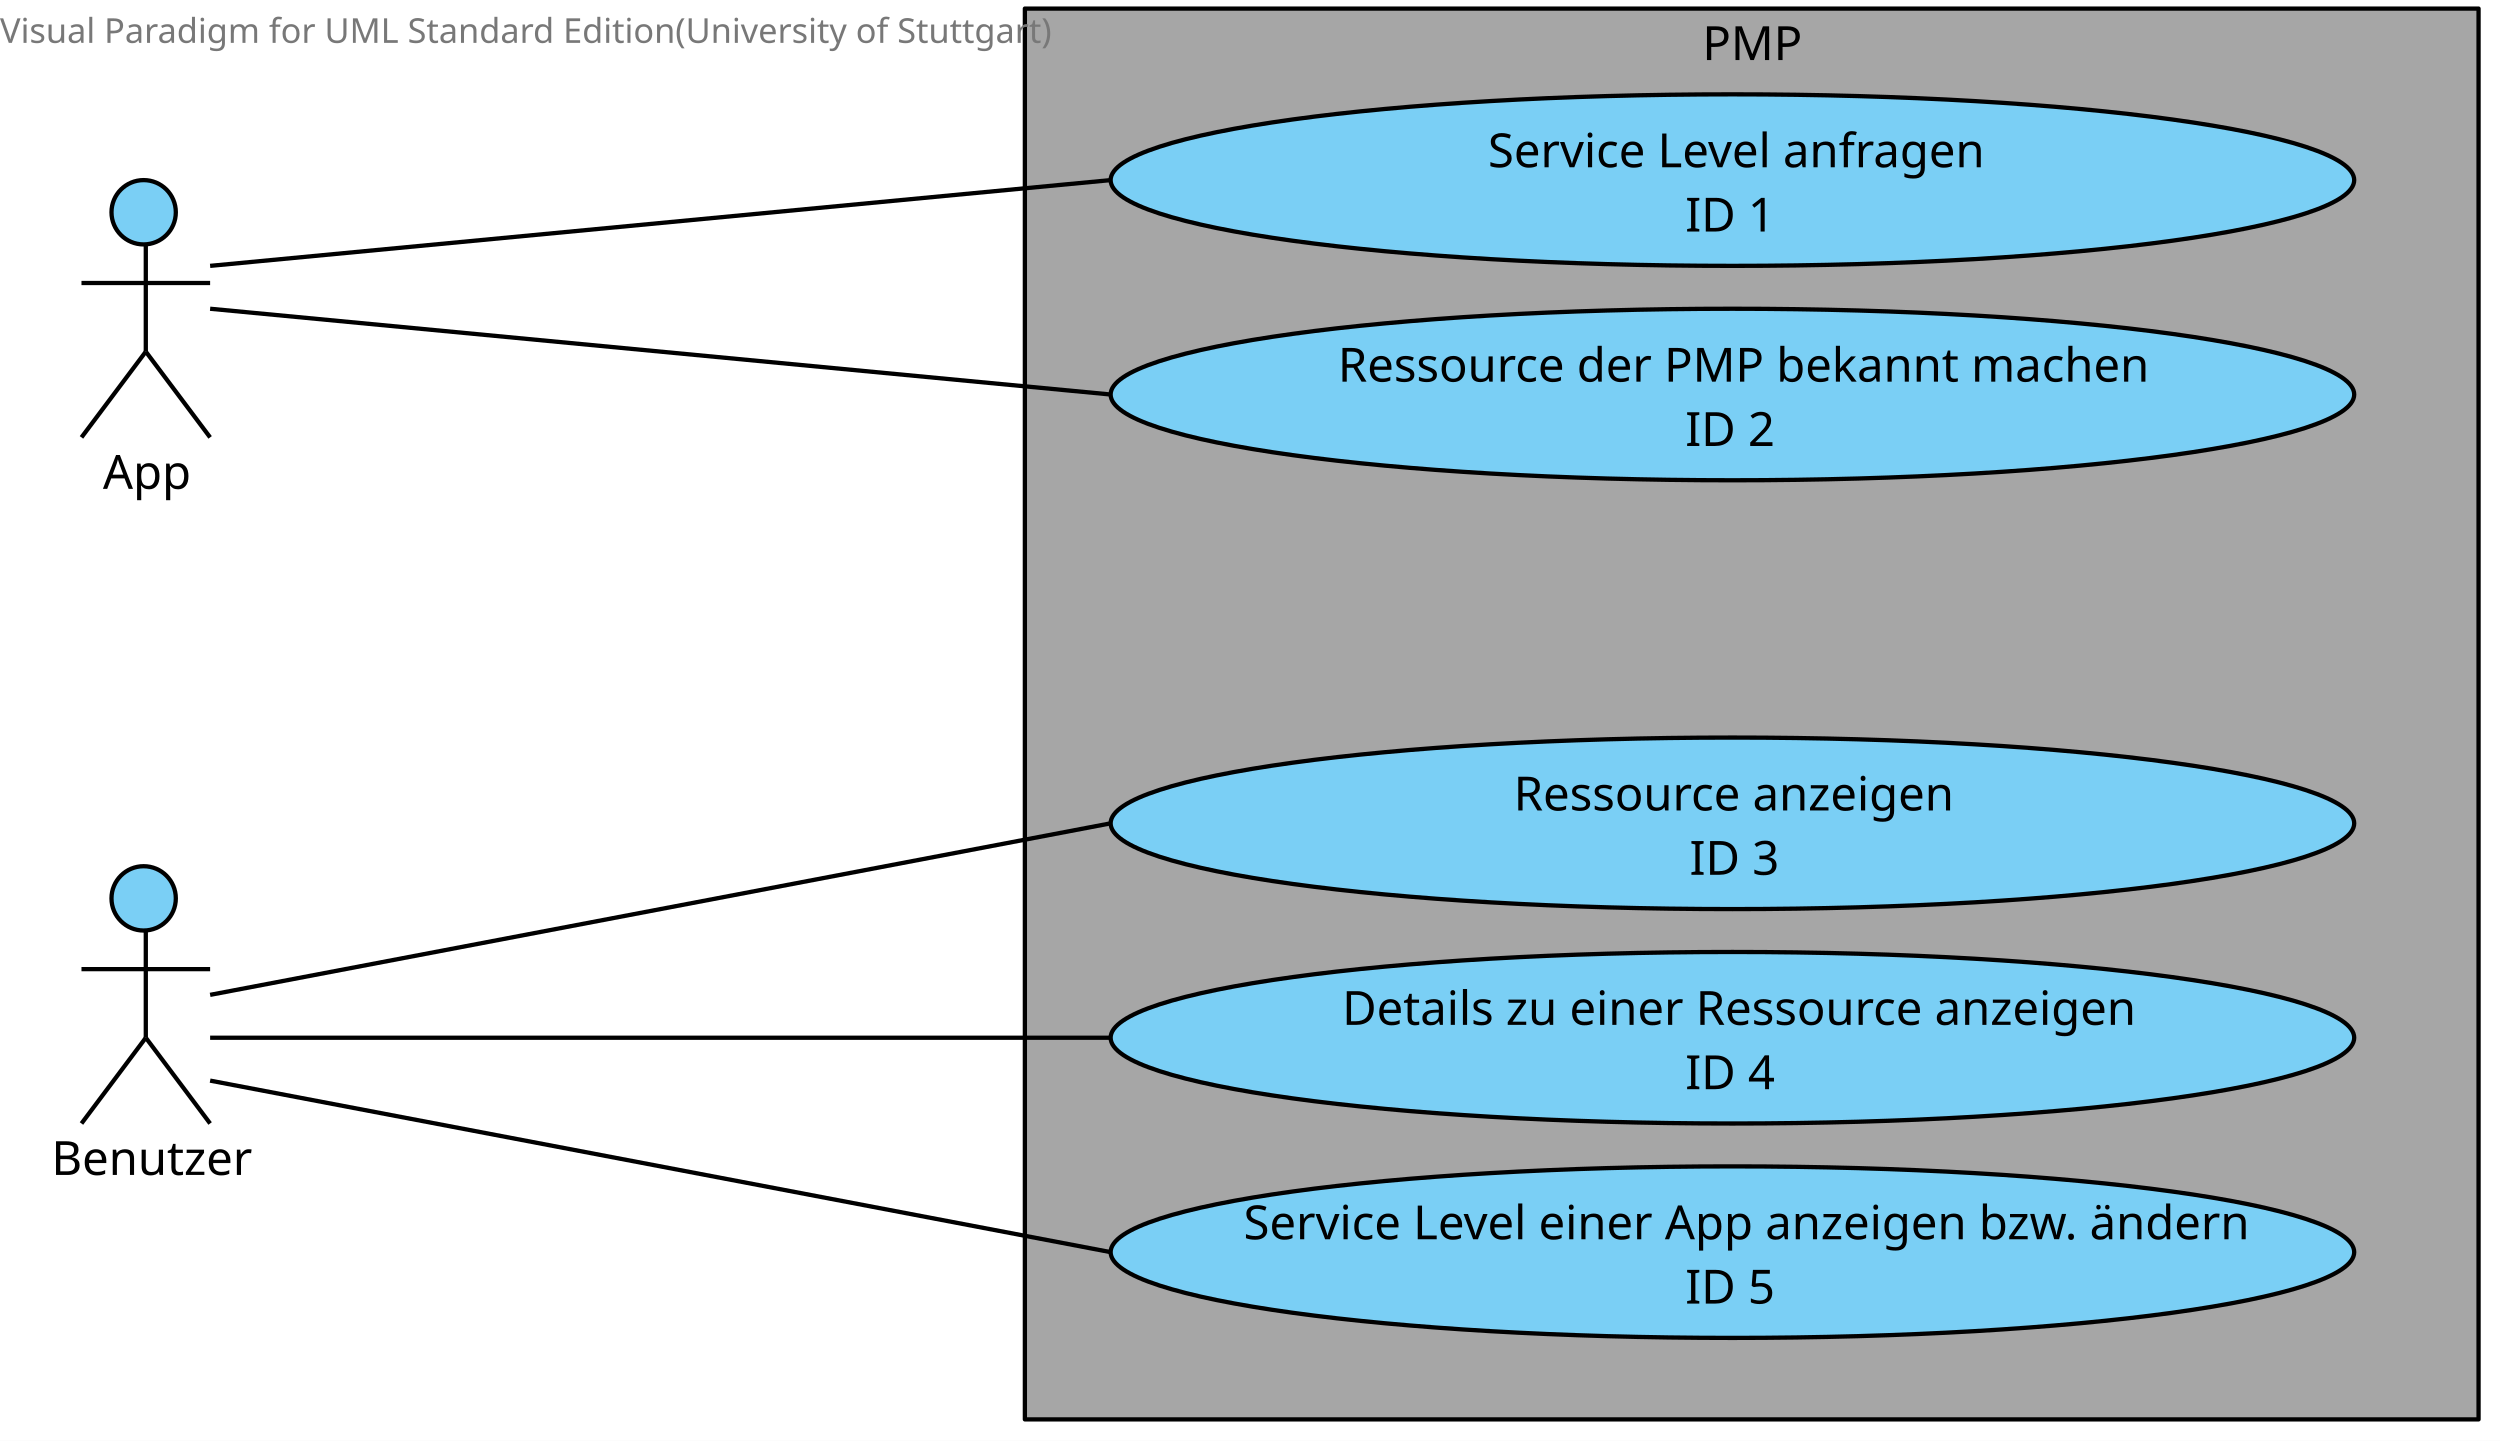
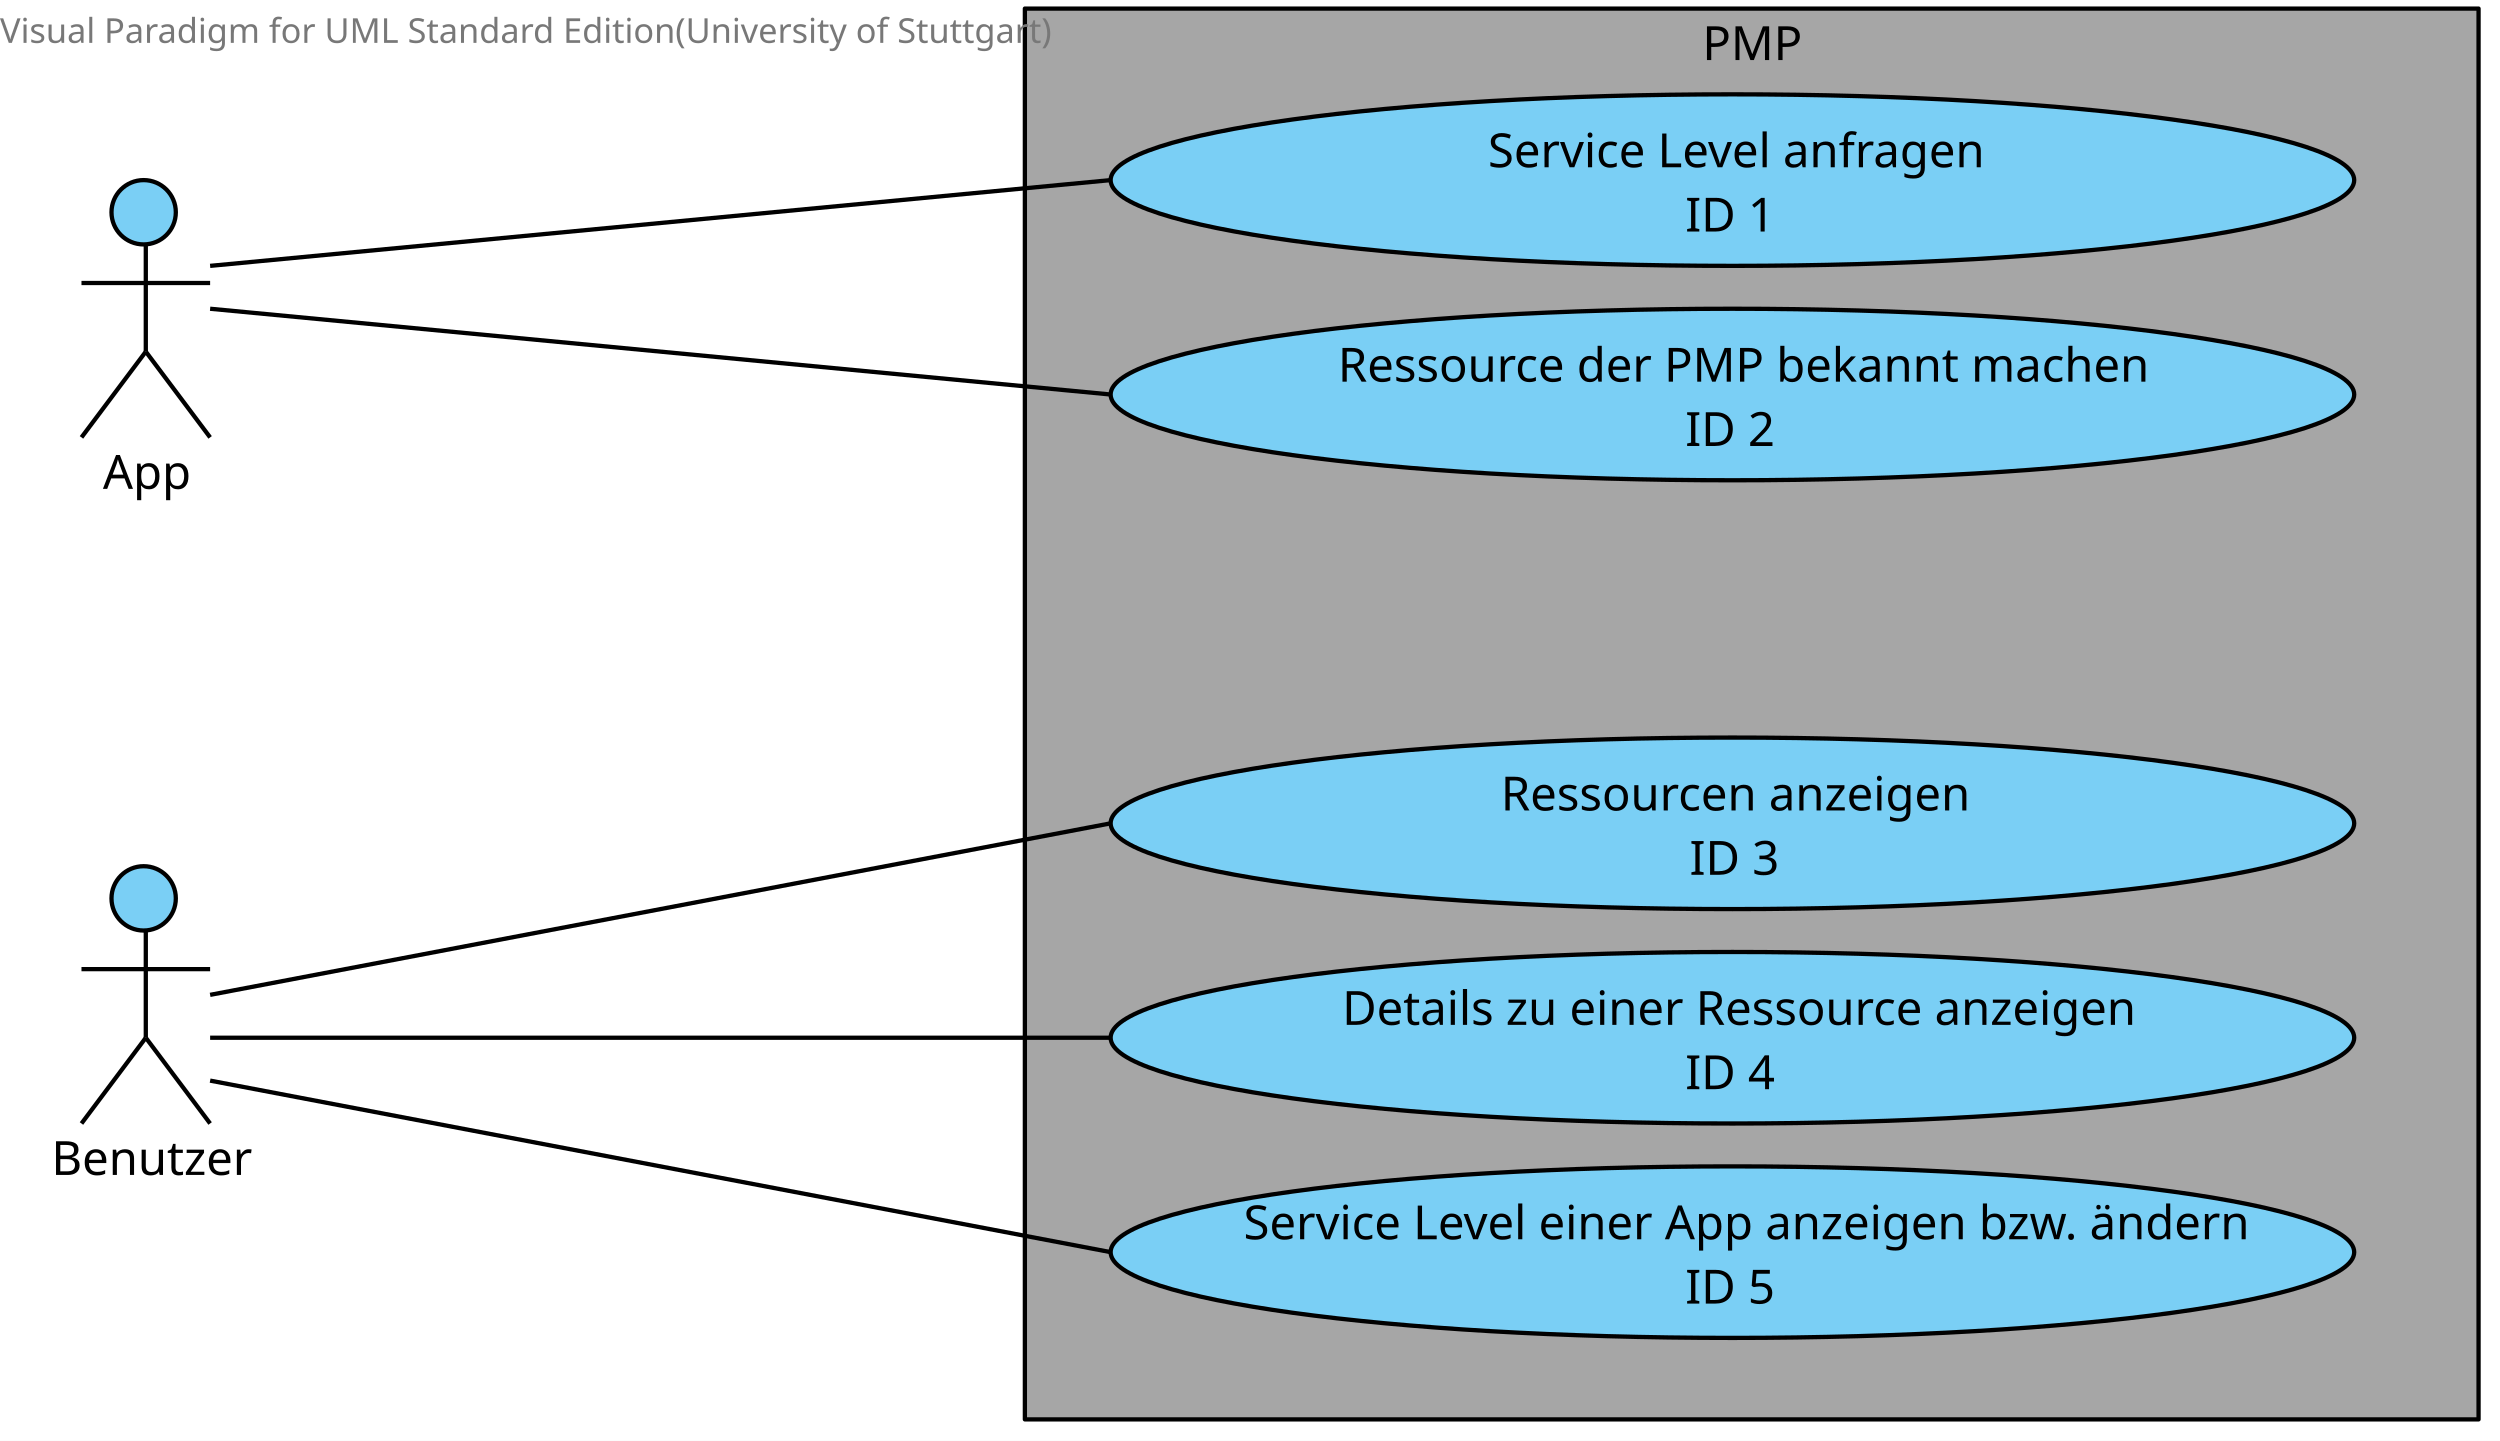
<svg xmlns="http://www.w3.org/2000/svg" fill-opacity="0" color-rendering="auto" color-interpolation="auto" stroke="rgb(0,0,0)" text-rendering="auto" stroke-linecap="square" width="583" stroke-miterlimit="10" stroke-opacity="0" shape-rendering="auto" fill="rgb(0,0,0)" stroke-dasharray="none" font-weight="normal" stroke-width="1" height="336" font-family="'Dialog'" font-style="normal" stroke-linejoin="miter" font-size="12" stroke-dashoffset="0" image-rendering="auto">
  <defs id="genericDefs" />
  <g>
    <defs id="defs1">
      <clipPath clipPathUnits="userSpaceOnUse" id="clipPath1">
        <path d="M-7 -7 L351 -7 L351 341 L-7 341 L-7 -7 Z" />
      </clipPath>
      <clipPath clipPathUnits="userSpaceOnUse" id="clipPath2">
        <path d="M-7 -7 L41 -7 L41 71 L-7 71 L-7 -7 Z" />
      </clipPath>
      <clipPath clipPathUnits="userSpaceOnUse" id="clipPath3">
        <path d="M-7 -7 L301 -7 L301 51 L-7 51 L-7 -7 Z" />
      </clipPath>
      <clipPath clipPathUnits="userSpaceOnUse" id="clipPath4">
        <path d="M-290 -40 L580 -40 L580 80 L-290 80 L-290 -40 Z" />
      </clipPath>
      <clipPath clipPathUnits="userSpaceOnUse" id="clipPath5">
        <path d="M-340 -15 L680 -15 L680 30 L-340 30 L-340 -15 Z" />
      </clipPath>
      <clipPath clipPathUnits="userSpaceOnUse" id="clipPath6">
        <path d="M-40 -15 L80 -15 L80 30 L-40 30 L-40 -15 Z" />
      </clipPath>
      <clipPath clipPathUnits="userSpaceOnUse" id="clipPath7">
        <path d="M-64 -15 L128 -15 L128 30 L-64 30 L-64 -15 Z" />
      </clipPath>
      <clipPath clipPathUnits="userSpaceOnUse" id="clipPath8">
        <path d="M0 0 L314 0 L314 144 L0 144 L0 0 Z" />
      </clipPath>
      <clipPath clipPathUnits="userSpaceOnUse" id="clipPath9">
        <path d="M0 0 L314 0 L314 124 L0 124 L0 0 Z" />
      </clipPath>
      <clipPath clipPathUnits="userSpaceOnUse" id="clipPath10">
        <path d="M0 0 L314 0 L314 104 L0 104 L0 0 Z" />
      </clipPath>
    </defs>
    <g fill="white" text-rendering="geometricPrecision" fill-opacity="1" stroke-opacity="1" stroke="white">
      <rect x="0" width="583" height="336" y="0" stroke="none" />
    </g>
    <g font-size="11" transform="translate(239,2)" fill-opacity="0.702" fill="rgb(128,128,128)" text-rendering="geometricPrecision" font-family="sans-serif" stroke="rgb(128,128,128)" stroke-opacity="0.702">
      <rect x="0" width="339" height="329" y="0" clip-path="url(#clipPath1)" stroke="none" />
    </g>
    <g font-size="11" stroke-linecap="butt" transform="translate(239,2)" fill-opacity="1" fill="black" text-rendering="geometricPrecision" font-family="sans-serif" stroke-linejoin="round" stroke="black" stroke-opacity="1" stroke-miterlimit="0">
      <rect fill="none" x="0" width="339" height="329" y="0" clip-path="url(#clipPath1)" />
    </g>
    <g font-size="11" transform="translate(19,202)" fill-opacity="1" fill="rgb(122,207,245)" text-rendering="geometricPrecision" font-family="sans-serif" stroke="rgb(122,207,245)" stroke-opacity="1">
      <circle r="7.5" clip-path="url(#clipPath2)" cx="14.5" cy="7.5" stroke="none" />
    </g>
    <g font-size="11" stroke-linecap="butt" transform="translate(19,202)" fill-opacity="1" fill="black" text-rendering="geometricPrecision" font-family="sans-serif" stroke-linejoin="round" stroke="black" stroke-opacity="1" stroke-miterlimit="0">
      <circle fill="none" r="7.5" clip-path="url(#clipPath2)" cx="14.5" cy="7.5" />
      <line y2="40" fill="none" x1="15" clip-path="url(#clipPath2)" x2="15" y1="15" />
      <line y2="24" fill="none" x1="0" clip-path="url(#clipPath2)" x2="30" y1="24" />
      <line y2="60" fill="none" x1="15" clip-path="url(#clipPath2)" x2="0" y1="40" />
      <line y2="60" fill="none" x1="15" clip-path="url(#clipPath2)" x2="30" y1="40" />
    </g>
    <g font-size="11" transform="translate(19,42)" fill-opacity="1" fill="rgb(122,207,245)" text-rendering="geometricPrecision" font-family="sans-serif" stroke="rgb(122,207,245)" stroke-opacity="1">
      <circle r="7.5" clip-path="url(#clipPath2)" cx="14.5" cy="7.5" stroke="none" />
    </g>
    <g font-size="11" stroke-linecap="butt" transform="translate(19,42)" fill-opacity="1" fill="black" text-rendering="geometricPrecision" font-family="sans-serif" stroke-linejoin="round" stroke="black" stroke-opacity="1" stroke-miterlimit="0">
      <circle fill="none" r="7.5" clip-path="url(#clipPath2)" cx="14.5" cy="7.5" />
      <line y2="40" fill="none" x1="15" clip-path="url(#clipPath2)" x2="15" y1="15" />
      <line y2="24" fill="none" x1="0" clip-path="url(#clipPath2)" x2="30" y1="24" />
      <line y2="60" fill="none" x1="15" clip-path="url(#clipPath2)" x2="0" y1="40" />
      <line y2="60" fill="none" x1="15" clip-path="url(#clipPath2)" x2="30" y1="40" />
    </g>
    <g font-size="11" transform="translate(259,272)" fill-opacity="1" fill="rgb(122,207,245)" text-rendering="geometricPrecision" font-family="sans-serif" stroke="rgb(122,207,245)" stroke-opacity="1">
      <ellipse rx="145" ry="20" clip-path="url(#clipPath3)" cx="145" cy="20" stroke="none" />
    </g>
    <g font-size="11" stroke-linecap="butt" transform="translate(259,272)" fill-opacity="1" fill="black" text-rendering="geometricPrecision" font-family="sans-serif" stroke-linejoin="round" stroke="black" stroke-opacity="1" stroke-miterlimit="0">
      <ellipse rx="145" fill="none" ry="20" clip-path="url(#clipPath3)" cx="145" cy="20" />
    </g>
    <g font-size="11" transform="translate(259,172)" fill-opacity="1" fill="rgb(122,207,245)" text-rendering="geometricPrecision" font-family="sans-serif" stroke="rgb(122,207,245)" stroke-opacity="1">
      <ellipse rx="145" ry="20" clip-path="url(#clipPath3)" cx="145" cy="20" stroke="none" />
    </g>
    <g font-size="11" stroke-linecap="butt" transform="translate(259,172)" fill-opacity="1" fill="black" text-rendering="geometricPrecision" font-family="sans-serif" stroke-linejoin="round" stroke="black" stroke-opacity="1" stroke-miterlimit="0">
      <ellipse rx="145" fill="none" ry="20" clip-path="url(#clipPath3)" cx="145" cy="20" />
    </g>
    <g font-size="11" transform="translate(259,22)" fill-opacity="1" fill="rgb(122,207,245)" text-rendering="geometricPrecision" font-family="sans-serif" stroke="rgb(122,207,245)" stroke-opacity="1">
      <ellipse rx="145" ry="20" clip-path="url(#clipPath3)" cx="145" cy="20" stroke="none" />
    </g>
    <g font-size="11" stroke-linecap="butt" transform="translate(259,22)" fill-opacity="1" fill="black" text-rendering="geometricPrecision" font-family="sans-serif" stroke-linejoin="round" stroke="black" stroke-opacity="1" stroke-miterlimit="0">
      <ellipse rx="145" fill="none" ry="20" clip-path="url(#clipPath3)" cx="145" cy="20" />
    </g>
    <g font-size="11" transform="translate(259,72)" fill-opacity="1" fill="rgb(122,207,245)" text-rendering="geometricPrecision" font-family="sans-serif" stroke="rgb(122,207,245)" stroke-opacity="1">
      <ellipse rx="145" ry="20" clip-path="url(#clipPath3)" cx="145" cy="20" stroke="none" />
    </g>
    <g font-size="11" stroke-linecap="butt" transform="translate(259,72)" fill-opacity="1" fill="black" text-rendering="geometricPrecision" font-family="sans-serif" stroke-linejoin="round" stroke="black" stroke-opacity="1" stroke-miterlimit="0">
      <ellipse rx="145" fill="none" ry="20" clip-path="url(#clipPath3)" cx="145" cy="20" />
    </g>
    <g font-size="11" transform="translate(259,222)" fill-opacity="1" fill="rgb(122,207,245)" text-rendering="geometricPrecision" font-family="sans-serif" stroke="rgb(122,207,245)" stroke-opacity="1">
      <ellipse rx="145" ry="20" clip-path="url(#clipPath3)" cx="145" cy="20" stroke="none" />
    </g>
    <g font-size="11" stroke-linecap="butt" transform="translate(259,222)" fill-opacity="1" fill="black" text-rendering="geometricPrecision" font-family="sans-serif" stroke-linejoin="round" stroke="black" stroke-opacity="1" stroke-miterlimit="0">
      <ellipse rx="145" fill="none" ry="20" clip-path="url(#clipPath3)" cx="145" cy="20" />
    </g>
    <g font-size="11" transform="translate(259,222)" fill-opacity="1" fill="black" text-rendering="geometricPrecision" font-family="sans-serif" stroke="black" stroke-opacity="1">
      <text x="54" xml:space="preserve" y="17" clip-path="url(#clipPath4)" stroke="none">Details zu einer Ressource anzeigen</text>
      <text x="134" xml:space="preserve" y="32" clip-path="url(#clipPath4)" stroke="none">ID 4</text>
    </g>
    <g font-size="11" transform="translate(239,2)" fill-opacity="1" fill="black" text-rendering="geometricPrecision" font-family="sans-serif" stroke="black" stroke-opacity="1">
      <text x="158" xml:space="preserve" y="12" clip-path="url(#clipPath5)" stroke="none">PMP</text>
    </g>
    <g font-size="11" transform="translate(259,72)" fill-opacity="1" fill="black" text-rendering="geometricPrecision" font-family="sans-serif" stroke="black" stroke-opacity="1">
      <text x="53" xml:space="preserve" y="17" clip-path="url(#clipPath4)" stroke="none">Ressource der PMP bekannt machen</text>
      <text x="134" xml:space="preserve" y="32" clip-path="url(#clipPath4)" stroke="none">ID 2</text>
    </g>
    <g font-size="11" transform="translate(14,102)" fill-opacity="1" fill="black" text-rendering="geometricPrecision" font-family="sans-serif" stroke="black" stroke-opacity="1">
      <text x="10" xml:space="preserve" y="12" clip-path="url(#clipPath6)" stroke="none">App</text>
    </g>
    <g font-size="11" transform="translate(259,22)" fill-opacity="1" fill="black" text-rendering="geometricPrecision" font-family="sans-serif" stroke="black" stroke-opacity="1">
      <text x="88" xml:space="preserve" y="17" clip-path="url(#clipPath4)" stroke="none">Service Level anfragen</text>
      <text x="134" xml:space="preserve" y="32" clip-path="url(#clipPath4)" stroke="none">ID 1</text>
    </g>
    <g font-size="11" transform="translate(259,172)" fill-opacity="1" fill="black" text-rendering="geometricPrecision" font-family="sans-serif" stroke="black" stroke-opacity="1">
-       <text x="94" xml:space="preserve" y="17" clip-path="url(#clipPath4)" stroke="none">Ressource anzeigen</text>
+       <text x="91" xml:space="preserve" y="17" clip-path="url(#clipPath4)" stroke="none">Ressourcen anzeigen</text>
      <text x="135" xml:space="preserve" y="32" clip-path="url(#clipPath4)" stroke="none">ID 3</text>
    </g>
    <g font-size="11" transform="translate(259,272)" fill-opacity="1" fill="black" text-rendering="geometricPrecision" font-family="sans-serif" stroke="black" stroke-opacity="1">
      <text x="31" xml:space="preserve" y="17" clip-path="url(#clipPath4)" stroke="none">Service Level einer App anzeigen bzw. ändern</text>
      <text x="134" xml:space="preserve" y="32" clip-path="url(#clipPath4)" stroke="none">ID 5</text>
    </g>
    <g font-size="11" transform="translate(2,262)" fill-opacity="1" fill="black" text-rendering="geometricPrecision" font-family="sans-serif" stroke="black" stroke-opacity="1">
      <text x="10" xml:space="preserve" y="12" clip-path="url(#clipPath7)" stroke="none">Benutzer</text>
    </g>
    <g font-size="11" stroke-linecap="butt" transform="translate(-1,142)" fill-opacity="1" fill="black" text-rendering="geometricPrecision" font-family="sans-serif" stroke-linejoin="round" stroke="black" stroke-opacity="1">
      <line y2="50" fill="none" x1="50" clip-path="url(#clipPath8)" x2="260" y1="90" />
    </g>
    <g font-size="11" stroke-linecap="butt" transform="translate(-1,-8)" fill-opacity="1" fill="black" text-rendering="geometricPrecision" font-family="sans-serif" stroke-linejoin="round" stroke="black" stroke-opacity="1">
      <line y2="50" fill="none" x1="50" clip-path="url(#clipPath9)" x2="260" y1="70" />
    </g>
    <g font-size="11" stroke-linecap="butt" transform="translate(-1,202)" fill-opacity="1" fill="black" text-rendering="geometricPrecision" font-family="sans-serif" stroke-linejoin="round" stroke="black" stroke-opacity="1">
      <line y2="90" fill="none" x1="50" clip-path="url(#clipPath8)" x2="260" y1="50" />
    </g>
    <g font-size="11" stroke-linecap="butt" transform="translate(-1,22)" fill-opacity="1" fill="black" text-rendering="geometricPrecision" font-family="sans-serif" stroke-linejoin="round" stroke="black" stroke-opacity="1">
      <line y2="70" fill="none" x1="50" clip-path="url(#clipPath9)" x2="260" y1="50" />
    </g>
    <g font-size="11" stroke-linecap="butt" transform="translate(-1,192)" fill-opacity="1" fill="black" text-rendering="geometricPrecision" font-family="sans-serif" stroke-linejoin="round" stroke="black" stroke-opacity="1">
      <line y2="50" fill="none" x1="50" clip-path="url(#clipPath10)" x2="260" y1="50" />
    </g>
    <g fill="rgb(120,120,120)" text-rendering="geometricPrecision" fill-opacity="1" font-size="8" stroke-opacity="1" stroke="rgb(120,120,120)">
      <text x="0" xml:space="preserve" y="10" stroke="none">Visual Paradigm for UML Standard Edition(University of Stuttgart)</text>
    </g>
  </g>
</svg>
